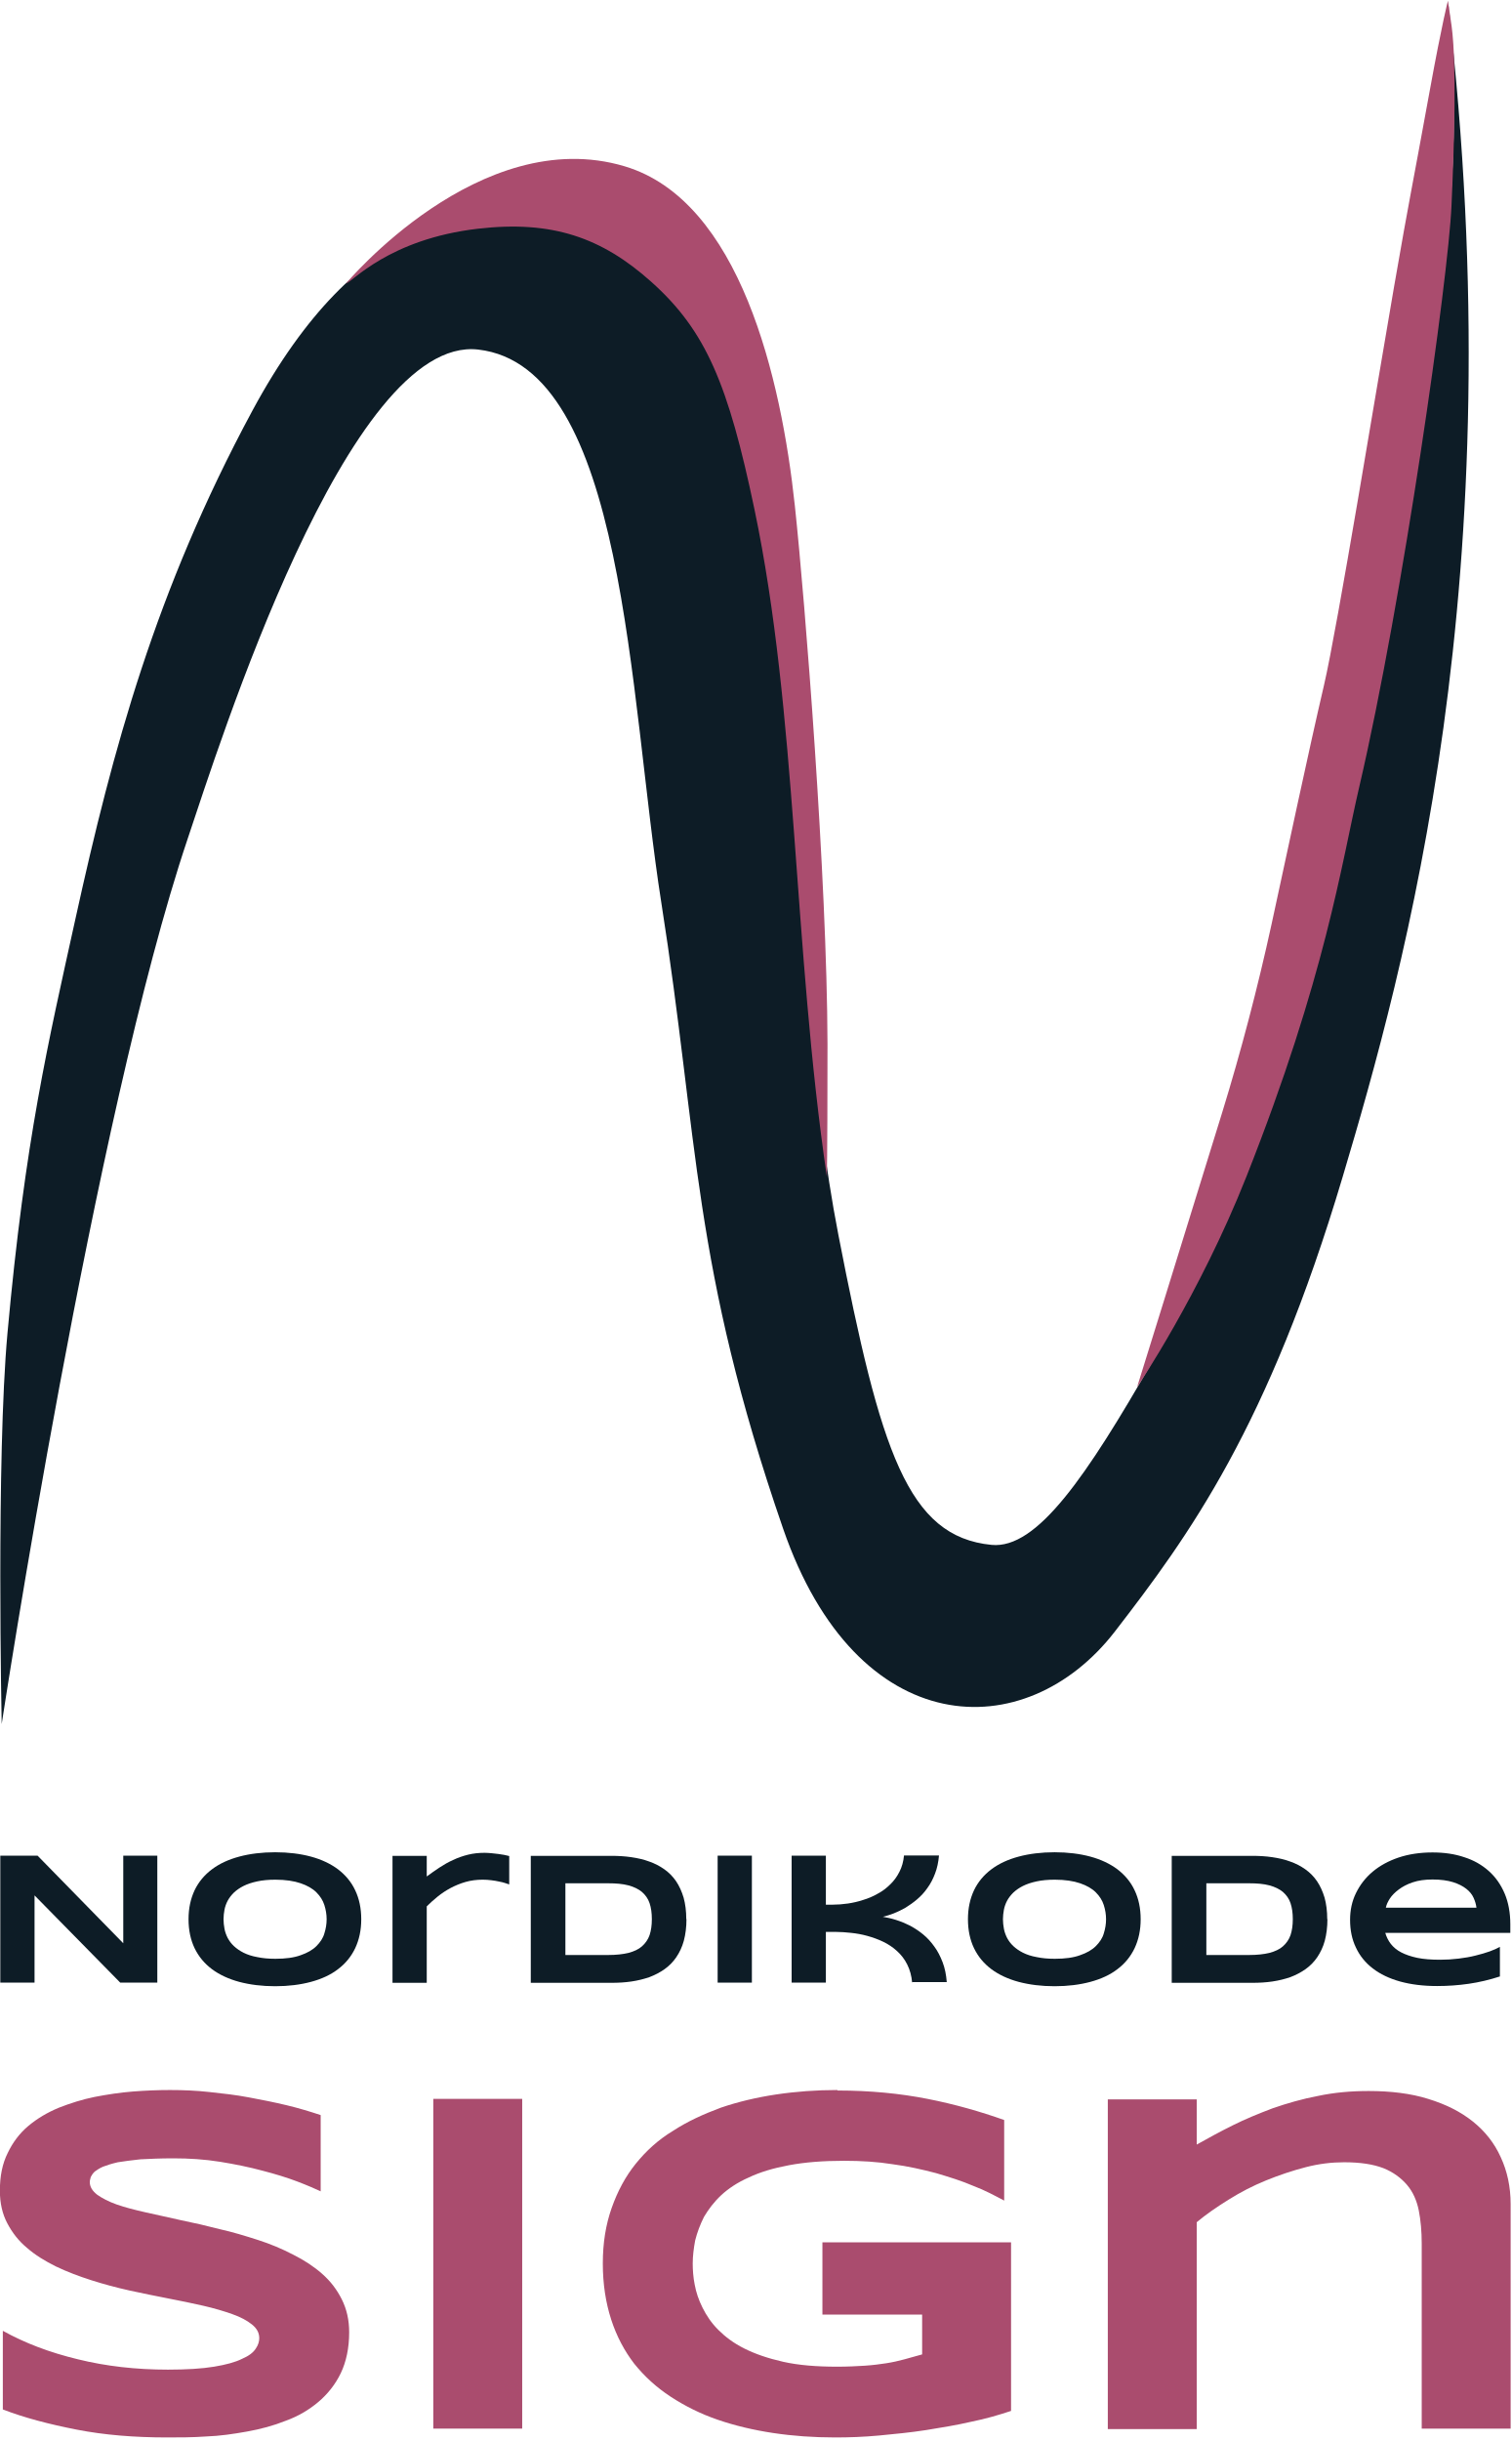
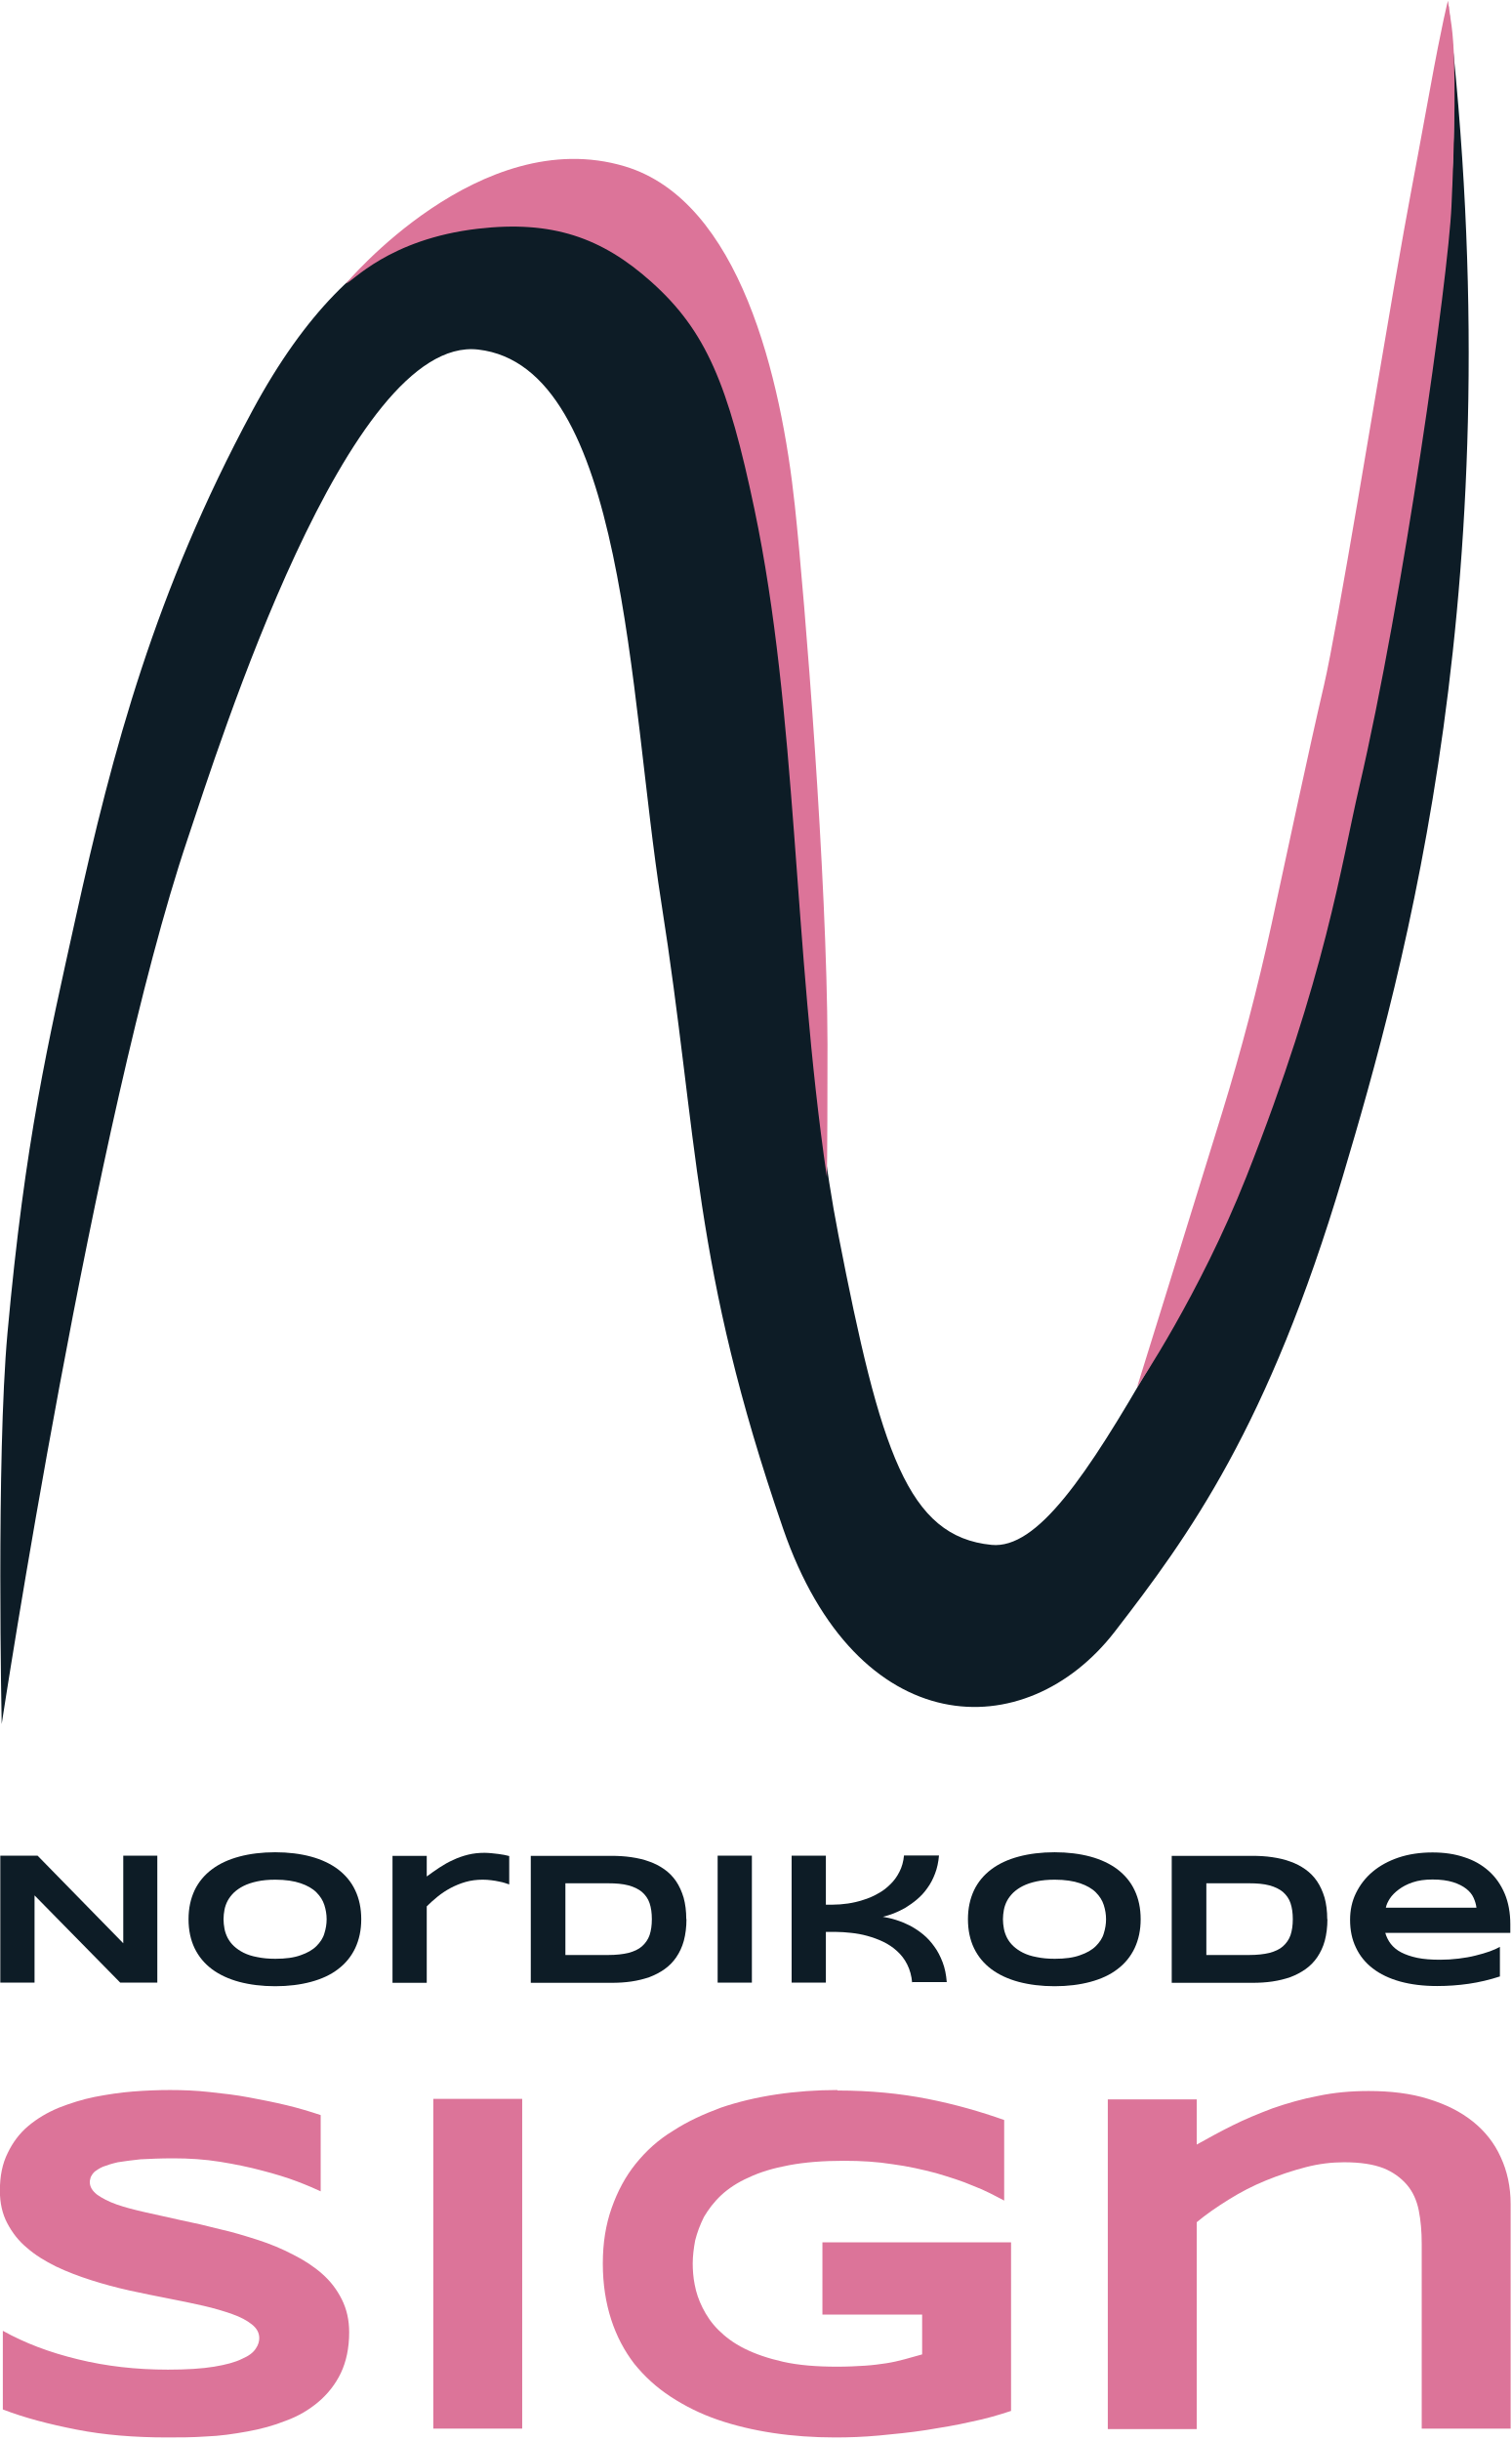
<svg xmlns="http://www.w3.org/2000/svg" width="100%" height="100%" viewBox="0 0 215 347" version="1.1" xml:space="preserve" style="fill-rule:evenodd;clip-rule:evenodd;stroke-linejoin:round;stroke-miterlimit:2;">
  <g id="logo">
    <g transform="matrix(1.397113,0,0,1.397113,-625.5093,-2217.742)">
      <g>
        <g transform="matrix(50,0,0,50,444.3036,1834.483)">
-           <path d="M0.723,-0.482c-0.013,-0.006 -0.029,-0.013 -0.05,-0.021c-0.021,-0.008 -0.044,-0.015 -0.071,-0.022c-0.026,-0.007 -0.055,-0.013 -0.086,-0.018c-0.031,-0.005 -0.063,-0.007 -0.095,-0.007c-0.026,0 -0.048,0.001 -0.067,0.002c-0.018,0.002 -0.034,0.004 -0.046,0.006c-0.013,0.003 -0.022,0.006 -0.03,0.009c-0.007,0.003 -0.013,0.007 -0.017,0.01c-0.004,0.004 -0.006,0.007 -0.008,0.011c-0.001,0.004 -0.002,0.007 -0.002,0.01c0,0.01 0.005,0.018 0.015,0.026c0.01,0.007 0.023,0.014 0.04,0.02c0.017,0.006 0.037,0.011 0.059,0.016c0.022,0.005 0.046,0.01 0.072,0.016c0.025,0.005 0.051,0.011 0.078,0.018c0.027,0.006 0.053,0.014 0.078,0.022c0.025,0.008 0.049,0.018 0.072,0.03c0.022,0.011 0.042,0.024 0.059,0.039c0.017,0.015 0.03,0.032 0.04,0.052c0.01,0.02 0.015,0.042 0.015,0.067c0,0.032 -0.006,0.06 -0.017,0.083c-0.011,0.023 -0.027,0.043 -0.046,0.059c-0.019,0.016 -0.041,0.029 -0.066,0.038c-0.025,0.01 -0.051,0.017 -0.079,0.022c-0.028,0.005 -0.055,0.009 -0.083,0.01c-0.028,0.002 -0.055,0.002 -0.08,0.002c-0.066,0 -0.128,-0.005 -0.184,-0.016c-0.056,-0.011 -0.106,-0.024 -0.15,-0.041l0,-0.16c0.045,0.025 0.095,0.044 0.153,0.058c0.057,0.014 0.118,0.021 0.183,0.021c0.038,0 0.07,-0.002 0.094,-0.006c0.024,-0.004 0.043,-0.009 0.057,-0.016c0.014,-0.006 0.023,-0.013 0.028,-0.021c0.005,-0.007 0.007,-0.015 0.007,-0.021c0,-0.011 -0.005,-0.02 -0.015,-0.028c-0.01,-0.008 -0.023,-0.015 -0.04,-0.021c-0.017,-0.006 -0.037,-0.012 -0.059,-0.017c-0.022,-0.005 -0.046,-0.01 -0.072,-0.015c-0.025,-0.005 -0.051,-0.01 -0.078,-0.016c-0.027,-0.006 -0.053,-0.013 -0.078,-0.021c-0.025,-0.008 -0.049,-0.017 -0.072,-0.028c-0.022,-0.011 -0.042,-0.023 -0.059,-0.038c-0.017,-0.014 -0.03,-0.031 -0.04,-0.05c-0.01,-0.019 -0.015,-0.041 -0.015,-0.066c0,-0.03 0.005,-0.055 0.016,-0.077c0.01,-0.021 0.024,-0.04 0.042,-0.055c0.018,-0.015 0.038,-0.027 0.062,-0.037c0.023,-0.009 0.048,-0.017 0.073,-0.022c0.026,-0.005 0.052,-0.009 0.078,-0.011c0.026,-0.002 0.051,-0.003 0.075,-0.003c0.026,0 0.053,0.001 0.08,0.004c0.028,0.003 0.055,0.006 0.081,0.011c0.027,0.005 0.052,0.01 0.077,0.016c0.025,0.006 0.048,0.013 0.069,0.02l0,0.155Z" style="fill:#aa4c6e;fill-rule:nonzero;" />
+           <path d="M0.723,-0.482c-0.013,-0.006 -0.029,-0.013 -0.05,-0.021c-0.021,-0.008 -0.044,-0.015 -0.071,-0.022c-0.026,-0.007 -0.055,-0.013 -0.086,-0.018c-0.031,-0.005 -0.063,-0.007 -0.095,-0.007c-0.026,0 -0.048,0.001 -0.067,0.002c-0.018,0.002 -0.034,0.004 -0.046,0.006c-0.013,0.003 -0.022,0.006 -0.03,0.009c-0.007,0.003 -0.013,0.007 -0.017,0.01c-0.004,0.004 -0.006,0.007 -0.008,0.011c-0.001,0.004 -0.002,0.007 -0.002,0.01c0,0.01 0.005,0.018 0.015,0.026c0.01,0.007 0.023,0.014 0.04,0.02c0.017,0.006 0.037,0.011 0.059,0.016c0.022,0.005 0.046,0.01 0.072,0.016c0.025,0.005 0.051,0.011 0.078,0.018c0.027,0.006 0.053,0.014 0.078,0.022c0.025,0.008 0.049,0.018 0.072,0.03c0.022,0.011 0.042,0.024 0.059,0.039c0.017,0.015 0.03,0.032 0.04,0.052c0.01,0.02 0.015,0.042 0.015,0.067c0,0.032 -0.006,0.06 -0.017,0.083c-0.011,0.023 -0.027,0.043 -0.046,0.059c-0.019,0.016 -0.041,0.029 -0.066,0.038c-0.025,0.01 -0.051,0.017 -0.079,0.022c-0.028,0.005 -0.055,0.009 -0.083,0.01c-0.028,0.002 -0.055,0.002 -0.08,0.002c-0.066,0 -0.128,-0.005 -0.184,-0.016c-0.056,-0.011 -0.106,-0.024 -0.15,-0.041l0,-0.16c0.045,0.025 0.095,0.044 0.153,0.058c0.057,0.014 0.118,0.021 0.183,0.021c0.038,0 0.07,-0.002 0.094,-0.006c0.024,-0.004 0.043,-0.009 0.057,-0.016c0.014,-0.006 0.023,-0.013 0.028,-0.021c0.005,-0.007 0.007,-0.015 0.007,-0.021c0,-0.011 -0.005,-0.02 -0.015,-0.028c-0.01,-0.008 -0.023,-0.015 -0.04,-0.021c-0.017,-0.006 -0.037,-0.012 -0.059,-0.017c-0.022,-0.005 -0.046,-0.01 -0.072,-0.015c-0.025,-0.005 -0.051,-0.01 -0.078,-0.016c-0.027,-0.006 -0.053,-0.013 -0.078,-0.021c-0.025,-0.008 -0.049,-0.017 -0.072,-0.028c-0.022,-0.011 -0.042,-0.023 -0.059,-0.038c-0.017,-0.014 -0.03,-0.031 -0.04,-0.05c-0.01,-0.019 -0.015,-0.041 -0.015,-0.066c0,-0.03 0.005,-0.055 0.016,-0.077c0.01,-0.021 0.024,-0.04 0.042,-0.055c0.018,-0.015 0.038,-0.027 0.062,-0.037c0.023,-0.009 0.048,-0.017 0.073,-0.022c0.026,-0.005 0.052,-0.009 0.078,-0.011c0.026,-0.002 0.051,-0.003 0.075,-0.003c0.026,0 0.053,0.001 0.08,0.004c0.028,0.003 0.055,0.006 0.081,0.011c0.027,0.005 0.052,0.01 0.077,0.016c0.025,0.006 0.048,0.013 0.069,0.02l0,0.155Z" style="fill:#dc7499;fill-rule:nonzero;" />
        </g>
        <g transform="matrix(50,0,0,50,486.5644,1834.483)">
-           <rect x="0.105" y="-0.671" width="0.181" height="0.671" style="fill:#aa4c6e;fill-rule:nonzero;" />
+           <rect x="0.105" y="-0.671" width="0.181" height="0.671" style="fill:#dc7499;fill-rule:nonzero;" />
        </g>
        <g transform="matrix(50,0,0,50,506.12,1834.483)">
-           <path d="M0.537,-0.688c0.066,0 0.127,0.006 0.183,0.017c0.056,0.011 0.108,0.026 0.156,0.043l0,0.164c-0.019,-0.01 -0.039,-0.021 -0.063,-0.03c-0.023,-0.01 -0.049,-0.018 -0.076,-0.026c-0.027,-0.007 -0.057,-0.014 -0.088,-0.018c-0.031,-0.005 -0.064,-0.007 -0.099,-0.007c-0.043,0 -0.08,0.003 -0.112,0.009c-0.032,0.006 -0.059,0.014 -0.082,0.025c-0.023,0.01 -0.042,0.023 -0.056,0.036c-0.015,0.014 -0.026,0.029 -0.035,0.044c-0.008,0.016 -0.014,0.032 -0.018,0.048c-0.003,0.016 -0.005,0.032 -0.005,0.047c0,0.013 0.001,0.028 0.004,0.043c0.003,0.016 0.008,0.031 0.016,0.047c0.008,0.016 0.018,0.031 0.032,0.045c0.014,0.014 0.031,0.027 0.053,0.038c0.022,0.011 0.048,0.02 0.079,0.027c0.031,0.007 0.068,0.01 0.11,0.01c0.021,0 0.04,-0.001 0.056,-0.002c0.016,-0.001 0.031,-0.003 0.044,-0.005c0.013,-0.002 0.026,-0.005 0.037,-0.008c0.012,-0.003 0.024,-0.007 0.036,-0.01l0,-0.081l-0.203,0l0,-0.147l0.384,0l0,0.343c-0.024,0.008 -0.051,0.016 -0.081,0.022c-0.03,0.007 -0.061,0.012 -0.092,0.017c-0.032,0.005 -0.064,0.008 -0.095,0.011c-0.032,0.003 -0.062,0.004 -0.09,0.004c-0.044,0 -0.086,-0.003 -0.126,-0.009c-0.04,-0.006 -0.078,-0.015 -0.113,-0.027c-0.035,-0.012 -0.067,-0.028 -0.096,-0.047c-0.029,-0.019 -0.053,-0.041 -0.074,-0.067c-0.02,-0.026 -0.036,-0.056 -0.047,-0.09c-0.011,-0.034 -0.017,-0.072 -0.017,-0.114c0,-0.042 0.006,-0.079 0.018,-0.113c0.012,-0.034 0.028,-0.064 0.049,-0.09c0.021,-0.026 0.046,-0.049 0.076,-0.067c0.029,-0.019 0.062,-0.034 0.097,-0.047c0.035,-0.012 0.073,-0.021 0.113,-0.027c0.04,-0.006 0.082,-0.009 0.124,-0.009Z" style="fill:#aa4c6e;fill-rule:nonzero;" />
+           <path d="M0.537,-0.688c0.066,0 0.127,0.006 0.183,0.017c0.056,0.011 0.108,0.026 0.156,0.043l0,0.164c-0.019,-0.01 -0.039,-0.021 -0.063,-0.03c-0.023,-0.01 -0.049,-0.018 -0.076,-0.026c-0.027,-0.007 -0.057,-0.014 -0.088,-0.018c-0.031,-0.005 -0.064,-0.007 -0.099,-0.007c-0.043,0 -0.08,0.003 -0.112,0.009c-0.032,0.006 -0.059,0.014 -0.082,0.025c-0.023,0.01 -0.042,0.023 -0.056,0.036c-0.015,0.014 -0.026,0.029 -0.035,0.044c-0.008,0.016 -0.014,0.032 -0.018,0.048c-0.003,0.016 -0.005,0.032 -0.005,0.047c0,0.013 0.001,0.028 0.004,0.043c0.003,0.016 0.008,0.031 0.016,0.047c0.008,0.016 0.018,0.031 0.032,0.045c0.014,0.014 0.031,0.027 0.053,0.038c0.022,0.011 0.048,0.02 0.079,0.027c0.031,0.007 0.068,0.01 0.11,0.01c0.021,0 0.04,-0.001 0.056,-0.002c0.016,-0.001 0.031,-0.003 0.044,-0.005c0.013,-0.002 0.026,-0.005 0.037,-0.008c0.012,-0.003 0.024,-0.007 0.036,-0.01l0,-0.081l-0.203,0l0,-0.147l0.384,0l0,0.343c-0.024,0.008 -0.051,0.016 -0.081,0.022c-0.03,0.007 -0.061,0.012 -0.092,0.017c-0.032,0.005 -0.064,0.008 -0.095,0.011c-0.032,0.003 -0.062,0.004 -0.09,0.004c-0.044,0 -0.086,-0.003 -0.126,-0.009c-0.04,-0.006 -0.078,-0.015 -0.113,-0.027c-0.035,-0.012 -0.067,-0.028 -0.096,-0.047c-0.029,-0.019 -0.053,-0.041 -0.074,-0.067c-0.02,-0.026 -0.036,-0.056 -0.047,-0.09c-0.011,-0.034 -0.017,-0.072 -0.017,-0.114c0,-0.042 0.006,-0.079 0.018,-0.113c0.012,-0.034 0.028,-0.064 0.049,-0.09c0.021,-0.026 0.046,-0.049 0.076,-0.067c0.029,-0.019 0.062,-0.034 0.097,-0.047c0.035,-0.012 0.073,-0.021 0.113,-0.027c0.04,-0.006 0.082,-0.009 0.124,-0.009Z" style="fill:#dc7499;fill-rule:nonzero;" />
        </g>
        <g transform="matrix(50,0,0,50,555.2167,1834.483)">
-           <path d="M0.744,-0l0,-0.376c0,-0.025 -0.002,-0.048 -0.006,-0.068c-0.004,-0.02 -0.012,-0.038 -0.024,-0.052c-0.012,-0.014 -0.028,-0.026 -0.048,-0.034c-0.021,-0.008 -0.047,-0.012 -0.08,-0.012c-0.025,0 -0.051,0.003 -0.078,0.01c-0.027,0.007 -0.054,0.016 -0.081,0.027c-0.027,0.011 -0.052,0.024 -0.076,0.039c-0.024,0.015 -0.046,0.03 -0.065,0.046l0,0.421l-0.181,-0l0,-0.671l0.181,0l0,0.092c0.023,-0.013 0.047,-0.026 0.073,-0.039c0.026,-0.013 0.053,-0.024 0.082,-0.035c0.029,-0.01 0.06,-0.019 0.092,-0.025c0.033,-0.007 0.067,-0.01 0.103,-0.01c0.045,0 0.086,0.005 0.121,0.016c0.036,0.011 0.066,0.026 0.091,0.046c0.025,0.02 0.044,0.044 0.057,0.073c0.013,0.028 0.02,0.06 0.02,0.095l0,0.457l-0.181,-0Z" style="fill:#aa4c6e;fill-rule:nonzero;" />
+           <path d="M0.744,-0l0,-0.376c0,-0.025 -0.002,-0.048 -0.006,-0.068c-0.004,-0.02 -0.012,-0.038 -0.024,-0.052c-0.012,-0.014 -0.028,-0.026 -0.048,-0.034c-0.021,-0.008 -0.047,-0.012 -0.08,-0.012c-0.025,0 -0.051,0.003 -0.078,0.01c-0.027,0.007 -0.054,0.016 -0.081,0.027c-0.027,0.011 -0.052,0.024 -0.076,0.039c-0.024,0.015 -0.046,0.03 -0.065,0.046l0,0.421l-0.181,-0l0,-0.671l0.181,0l0,0.092c0.023,-0.013 0.047,-0.026 0.073,-0.039c0.026,-0.013 0.053,-0.024 0.082,-0.035c0.029,-0.01 0.06,-0.019 0.092,-0.025c0.033,-0.007 0.067,-0.01 0.103,-0.01c0.045,0 0.086,0.005 0.121,0.016c0.036,0.011 0.066,0.026 0.091,0.046c0.025,0.02 0.044,0.044 0.057,0.073c0.013,0.028 0.02,0.06 0.02,0.095l0,0.457l-0.181,-0Z" style="fill:#dc7499;fill-rule:nonzero;" />
        </g>
      </g>
    </g>
    <g transform="matrix(0.537995,0,0,0.537995,-241.8147,-705.1022)">
      <g>
        <g transform="matrix(50,0,0,50,444.3036,1834.483)">
          <path d="M0.739,-0l-0.453,-0.461l0,0.461l-0.181,-0l0,-0.671l0.197,0l0.453,0.463l0,-0.463l0.18,0l0,0.671l-0.196,-0Z" style="fill:#0d1c26;fill-rule:nonzero;" />
        </g>
        <g transform="matrix(50,0,0,50,496.3056,1834.483)">
          <path d="M0.973,-0.335c0,0.058 -0.011,0.108 -0.032,0.153c-0.021,0.044 -0.051,0.081 -0.091,0.111c-0.039,0.03 -0.087,0.052 -0.143,0.067c-0.056,0.015 -0.119,0.023 -0.189,0.023c-0.07,0 -0.133,-0.008 -0.19,-0.023c-0.056,-0.015 -0.105,-0.038 -0.144,-0.067c-0.04,-0.03 -0.07,-0.066 -0.092,-0.111c-0.021,-0.044 -0.032,-0.095 -0.032,-0.153c0,-0.058 0.011,-0.108 0.032,-0.153c0.021,-0.044 0.052,-0.081 0.092,-0.111c0.04,-0.03 0.088,-0.052 0.144,-0.067c0.056,-0.015 0.12,-0.023 0.19,-0.023c0.07,0 0.133,0.008 0.189,0.023c0.056,0.015 0.104,0.038 0.143,0.067c0.039,0.03 0.07,0.066 0.091,0.111c0.021,0.044 0.032,0.095 0.032,0.153Zm-0.183,0c0,-0.025 -0.004,-0.05 -0.012,-0.075c-0.008,-0.025 -0.022,-0.047 -0.042,-0.067c-0.02,-0.02 -0.048,-0.036 -0.083,-0.048c-0.035,-0.012 -0.08,-0.019 -0.134,-0.019c-0.036,0 -0.069,0.003 -0.096,0.009c-0.028,0.006 -0.052,0.014 -0.072,0.024c-0.02,0.01 -0.037,0.022 -0.051,0.035c-0.014,0.014 -0.025,0.028 -0.033,0.043c-0.008,0.015 -0.014,0.032 -0.017,0.048c-0.003,0.017 -0.005,0.033 -0.005,0.05c0,0.017 0.002,0.033 0.005,0.05c0.003,0.017 0.009,0.033 0.017,0.049c0.008,0.015 0.019,0.03 0.033,0.043c0.014,0.013 0.031,0.025 0.051,0.035c0.02,0.01 0.044,0.018 0.072,0.023c0.028,0.006 0.06,0.009 0.096,0.009c0.054,0 0.099,-0.006 0.134,-0.019c0.035,-0.012 0.063,-0.028 0.083,-0.048c0.02,-0.02 0.035,-0.042 0.042,-0.067c0.008,-0.025 0.012,-0.05 0.012,-0.075Z" style="fill:#0d1c26;fill-rule:nonzero;" />
        </g>
        <g transform="matrix(50,0,0,50,547.9657,1834.483)">
          <path d="M0.722,-0.519c-0.005,-0.002 -0.012,-0.004 -0.021,-0.007c-0.009,-0.003 -0.02,-0.006 -0.032,-0.008c-0.012,-0.003 -0.026,-0.005 -0.041,-0.007c-0.015,-0.002 -0.03,-0.003 -0.046,-0.003c-0.033,0 -0.063,0.004 -0.091,0.012c-0.028,0.008 -0.054,0.019 -0.079,0.032c-0.024,0.013 -0.047,0.028 -0.068,0.045c-0.021,0.017 -0.04,0.034 -0.058,0.052l0,0.404l-0.181,-0l0,-0.671l0.181,0l0,0.109c0.022,-0.016 0.044,-0.032 0.067,-0.047c0.023,-0.015 0.047,-0.029 0.072,-0.04c0.025,-0.012 0.051,-0.021 0.079,-0.028c0.028,-0.007 0.057,-0.01 0.088,-0.01c0.012,0 0.024,0.001 0.036,0.002c0.012,0.001 0.024,0.003 0.036,0.004c0.012,0.002 0.022,0.003 0.032,0.005c0.01,0.002 0.019,0.004 0.026,0.006l0,0.152Z" style="fill:#0d1c26;fill-rule:nonzero;" />
        </g>
        <g transform="matrix(50,0,0,50,584.5624,1834.483)">
          <path d="M0.927,-0.336c0,0.043 -0.005,0.081 -0.014,0.115c-0.009,0.033 -0.023,0.062 -0.04,0.087c-0.017,0.025 -0.038,0.046 -0.062,0.063c-0.024,0.017 -0.051,0.031 -0.08,0.042c-0.029,0.01 -0.061,0.018 -0.095,0.023c-0.034,0.005 -0.069,0.007 -0.106,0.007l-0.426,-0l0,-0.671l0.425,0c0.037,0 0.072,0.002 0.106,0.007c0.034,0.005 0.066,0.012 0.095,0.023c0.029,0.01 0.056,0.024 0.08,0.041c0.024,0.017 0.045,0.038 0.062,0.063c0.017,0.025 0.03,0.054 0.04,0.087c0.009,0.033 0.014,0.071 0.014,0.114Zm-0.183,0c0,-0.032 -0.004,-0.06 -0.012,-0.084c-0.008,-0.024 -0.022,-0.043 -0.04,-0.059c-0.018,-0.015 -0.042,-0.027 -0.072,-0.035c-0.03,-0.008 -0.066,-0.011 -0.108,-0.011l-0.225,0l0,0.379l0.225,0c0.043,0 0.079,-0.004 0.108,-0.011c0.03,-0.008 0.054,-0.019 0.072,-0.035c0.018,-0.016 0.032,-0.036 0.04,-0.059c0.008,-0.024 0.012,-0.052 0.012,-0.084Z" style="fill:#0d1c26;fill-rule:nonzero;" />
        </g>
        <g transform="matrix(50,0,0,50,633.9032,1834.483)">
          <rect x="0.105" y="-0.671" width="0.181" height="0.671" style="fill:#0d1c26;fill-rule:nonzero;" />
        </g>
        <g transform="matrix(50,0,0,50,653.4589,1834.483)">
          <path d="M0.742,-0c-0.003,-0.036 -0.012,-0.068 -0.026,-0.096c-0.014,-0.028 -0.032,-0.051 -0.054,-0.071c-0.022,-0.02 -0.046,-0.036 -0.073,-0.049c-0.027,-0.013 -0.055,-0.023 -0.084,-0.031c-0.029,-0.008 -0.057,-0.013 -0.086,-0.016c-0.028,-0.003 -0.055,-0.005 -0.079,-0.005l-0.054,0l0,0.268l-0.181,-0l0,-0.671l0.181,0l0,0.259l0.037,0c0.025,0 0.051,-0.002 0.079,-0.006c0.027,-0.004 0.054,-0.01 0.081,-0.019c0.027,-0.008 0.053,-0.019 0.077,-0.033c0.025,-0.013 0.047,-0.03 0.066,-0.049c0.02,-0.019 0.036,-0.041 0.049,-0.067c0.013,-0.025 0.021,-0.054 0.024,-0.086l0.185,0c-0.003,0.035 -0.01,0.068 -0.021,0.096c-0.011,0.029 -0.024,0.054 -0.041,0.077c-0.016,0.023 -0.034,0.042 -0.054,0.059c-0.02,0.017 -0.04,0.031 -0.061,0.044c-0.021,0.012 -0.042,0.022 -0.062,0.03c-0.021,0.008 -0.04,0.014 -0.058,0.018c0.023,0.004 0.046,0.009 0.071,0.017c0.025,0.008 0.049,0.018 0.073,0.03c0.024,0.013 0.047,0.028 0.069,0.046c0.022,0.018 0.042,0.04 0.059,0.064c0.018,0.024 0.032,0.052 0.044,0.083c0.012,0.031 0.019,0.066 0.022,0.105l-0.185,-0Z" style="fill:#0d1c26;fill-rule:nonzero;" />
        </g>
        <g transform="matrix(50,0,0,50,702.3114,1834.483)">
          <path d="M0.973,-0.335c0,0.058 -0.011,0.108 -0.032,0.153c-0.021,0.044 -0.051,0.081 -0.091,0.111c-0.039,0.03 -0.087,0.052 -0.143,0.067c-0.056,0.015 -0.119,0.023 -0.189,0.023c-0.07,0 -0.133,-0.008 -0.19,-0.023c-0.056,-0.015 -0.105,-0.038 -0.144,-0.067c-0.04,-0.03 -0.07,-0.066 -0.092,-0.111c-0.021,-0.044 -0.032,-0.095 -0.032,-0.153c0,-0.058 0.011,-0.108 0.032,-0.153c0.021,-0.044 0.052,-0.081 0.092,-0.111c0.04,-0.03 0.088,-0.052 0.144,-0.067c0.056,-0.015 0.12,-0.023 0.19,-0.023c0.07,0 0.133,0.008 0.189,0.023c0.056,0.015 0.104,0.038 0.143,0.067c0.039,0.03 0.07,0.066 0.091,0.111c0.021,0.044 0.032,0.095 0.032,0.153Zm-0.183,0c0,-0.025 -0.004,-0.05 -0.012,-0.075c-0.008,-0.025 -0.022,-0.047 -0.042,-0.067c-0.02,-0.02 -0.048,-0.036 -0.083,-0.048c-0.035,-0.012 -0.08,-0.019 -0.134,-0.019c-0.036,0 -0.069,0.003 -0.096,0.009c-0.028,0.006 -0.052,0.014 -0.072,0.024c-0.02,0.01 -0.037,0.022 -0.051,0.035c-0.014,0.014 -0.025,0.028 -0.033,0.043c-0.008,0.015 -0.014,0.032 -0.017,0.048c-0.003,0.017 -0.005,0.033 -0.005,0.05c0,0.017 0.002,0.033 0.005,0.05c0.003,0.017 0.009,0.033 0.017,0.049c0.008,0.015 0.019,0.03 0.033,0.043c0.014,0.013 0.031,0.025 0.051,0.035c0.02,0.01 0.044,0.018 0.072,0.023c0.028,0.006 0.06,0.009 0.096,0.009c0.054,0 0.099,-0.006 0.134,-0.019c0.035,-0.012 0.063,-0.028 0.083,-0.048c0.02,-0.02 0.035,-0.042 0.042,-0.067c0.008,-0.025 0.012,-0.05 0.012,-0.075Z" style="fill:#0d1c26;fill-rule:nonzero;" />
        </g>
        <g transform="matrix(50,0,0,50,753.9716,1834.483)">
          <path d="M0.927,-0.336c0,0.043 -0.005,0.081 -0.014,0.115c-0.009,0.033 -0.023,0.062 -0.04,0.087c-0.017,0.025 -0.038,0.046 -0.062,0.063c-0.024,0.017 -0.051,0.031 -0.08,0.042c-0.029,0.01 -0.061,0.018 -0.095,0.023c-0.034,0.005 -0.069,0.007 -0.106,0.007l-0.426,-0l0,-0.671l0.425,0c0.037,0 0.072,0.002 0.106,0.007c0.034,0.005 0.066,0.012 0.095,0.023c0.029,0.01 0.056,0.024 0.08,0.041c0.024,0.017 0.045,0.038 0.062,0.063c0.017,0.025 0.03,0.054 0.04,0.087c0.009,0.033 0.014,0.071 0.014,0.114Zm-0.183,0c0,-0.032 -0.004,-0.06 -0.012,-0.084c-0.008,-0.024 -0.022,-0.043 -0.04,-0.059c-0.018,-0.015 -0.042,-0.027 -0.072,-0.035c-0.03,-0.008 -0.066,-0.011 -0.108,-0.011l-0.225,0l0,0.379l0.225,0c0.043,0 0.079,-0.004 0.108,-0.011c0.03,-0.008 0.054,-0.019 0.072,-0.035c0.018,-0.016 0.032,-0.036 0.04,-0.059c0.008,-0.024 0.012,-0.052 0.012,-0.084Z" style="fill:#0d1c26;fill-rule:nonzero;" />
        </g>
        <g transform="matrix(50,0,0,50,803.3124,1834.483)">
          <path d="M0.853,-0.033c-0.055,0.018 -0.11,0.031 -0.165,0.039c-0.055,0.008 -0.111,0.012 -0.168,0.012c-0.073,0 -0.138,-0.008 -0.196,-0.024c-0.057,-0.016 -0.105,-0.039 -0.144,-0.069c-0.039,-0.03 -0.069,-0.067 -0.089,-0.11c-0.021,-0.043 -0.031,-0.092 -0.031,-0.147c0,-0.051 0.01,-0.098 0.031,-0.141c0.021,-0.043 0.05,-0.081 0.088,-0.113c0.038,-0.032 0.084,-0.057 0.137,-0.075c0.054,-0.018 0.114,-0.027 0.18,-0.027c0.061,0 0.117,0.008 0.167,0.025c0.051,0.016 0.094,0.041 0.13,0.073c0.036,0.032 0.064,0.072 0.084,0.119c0.02,0.047 0.03,0.102 0.03,0.163l0,0.045l-0.661,0c0.006,0.021 0.016,0.041 0.029,0.058c0.014,0.018 0.032,0.033 0.055,0.045c0.023,0.012 0.052,0.022 0.085,0.029c0.034,0.007 0.074,0.01 0.121,0.01c0.033,0 0.066,-0.002 0.098,-0.006c0.032,-0.004 0.062,-0.009 0.089,-0.016c0.028,-0.007 0.053,-0.014 0.075,-0.022c0.022,-0.008 0.04,-0.016 0.054,-0.024l0,0.157Zm-0.125,-0.363c-0.002,-0.017 -0.007,-0.034 -0.015,-0.052c-0.008,-0.018 -0.021,-0.034 -0.039,-0.048c-0.018,-0.014 -0.041,-0.026 -0.07,-0.035c-0.029,-0.009 -0.065,-0.014 -0.108,-0.014c-0.041,0 -0.076,0.005 -0.105,0.015c-0.03,0.01 -0.054,0.023 -0.074,0.038c-0.02,0.015 -0.036,0.031 -0.047,0.048c-0.011,0.017 -0.018,0.033 -0.021,0.048l0.481,0Z" style="fill:#0d1c26;fill-rule:nonzero;" />
        </g>
      </g>
    </g>
    <g>
      <path d="M0.238,245.094c0,0 13.144,-86.363 26.44,-125.834c4.464,-13.251 22.796,-71.69 41.317,-69.568c21,2.407 21.418,49.26 26.034,78.571c5.361,34.043 4.346,51.447 17.33,89.053c10.493,30.391 34.477,31.048 47.177,14.607c10.55,-13.658 21.779,-29.034 32.387,-64.632c8.739,-29.327 24.49,-85.226 14.957,-167.184c0,0 2.358,14.689 -0.695,39.96c-3.053,25.271 -14.812,89.055 -25.368,115.021c-10.556,25.966 -6.482,21.968 -15.881,38.331c-9.399,16.363 -16.443,26.831 -22.941,26.193c-11.923,-1.17 -15.785,-13.232 -21.782,-44.079c-7.566,-38.912 -4.682,-92.071 -11.969,-112.533c-5.761,-16.177 -11.127,-29.568 -29.38,-31.985c-9.973,-1.32 -26.657,-1.104 -42.014,27.435c-13.772,25.592 -19.814,48.064 -25.106,72.088c-3.904,17.722 -7.177,31.402 -9.681,58.967c-1.617,17.804 -0.823,55.588 -0.823,55.588Z" style="fill:#0d1c26;" />
-       <path d="M49.206,40.295c0,0 19.036,-22.791 39.613,-16.656c16.413,4.893 22.275,30.16 24.206,48.248c1.454,13.616 4.574,52.898 4.642,76.499c0.016,5.458 -0.034,17.081 -0.092,18.907c-4.81,-32.773 -4.184,-65.784 -10.301,-94.921c-3.71,-17.671 -6.845,-25.312 -14.643,-32.292c-7.059,-6.318 -14.122,-8.788 -24.673,-7.566c-12.706,1.471 -17.953,7.665 -18.751,7.782Z" style="fill:#aa4c6e;" />
-       <path d="M161.689,197.19c0,0 8.9,-13.143 15.533,-29.897c11.343,-28.649 13.5,-44.467 16.05,-55.391c6.266,-26.845 12.671,-72.474 13.122,-82.57c0.414,-9.287 0.737,-20.211 0.02,-25.622c-0.141,-1.065 -0.526,-3.6 -0.526,-3.6c0,0 -0.821,3.098 -2.571,12.712c-2.725,14.969 -2.728,14.364 -5.11,28.075c-2.357,13.566 -8.066,48.499 -9.938,56.497c-2.2,9.402 -5.332,24.232 -7.462,34.004c-1.94,8.9 -4.324,18.015 -7.036,26.812c-5.953,19.307 -12.083,38.98 -12.083,38.98Z" style="fill:#aa4c6e;" />
+       <path d="M49.206,40.295c0,0 19.036,-22.791 39.613,-16.656c16.413,4.893 22.275,30.16 24.206,48.248c1.454,13.616 4.574,52.898 4.642,76.499c0.016,5.458 -0.034,17.081 -0.092,18.907c-4.81,-32.773 -4.184,-65.784 -10.301,-94.921c-3.71,-17.671 -6.845,-25.312 -14.643,-32.292c-7.059,-6.318 -14.122,-8.788 -24.673,-7.566c-12.706,1.471 -17.953,7.665 -18.751,7.782Z" style="fill:#dc7499;" />
+       <path d="M161.689,197.19c0,0 8.9,-13.143 15.533,-29.897c11.343,-28.649 13.5,-44.467 16.05,-55.391c6.266,-26.845 12.671,-72.474 13.122,-82.57c0.414,-9.287 0.737,-20.211 0.02,-25.622c-0.141,-1.065 -0.526,-3.6 -0.526,-3.6c0,0 -0.821,3.098 -2.571,12.712c-2.725,14.969 -2.728,14.364 -5.11,28.075c-2.357,13.566 -8.066,48.499 -9.938,56.497c-2.2,9.402 -5.332,24.232 -7.462,34.004c-1.94,8.9 -4.324,18.015 -7.036,26.812c-5.953,19.307 -12.083,38.98 -12.083,38.98Z" style="fill:#dc7499;" />
    </g>
  </g>
</svg>
